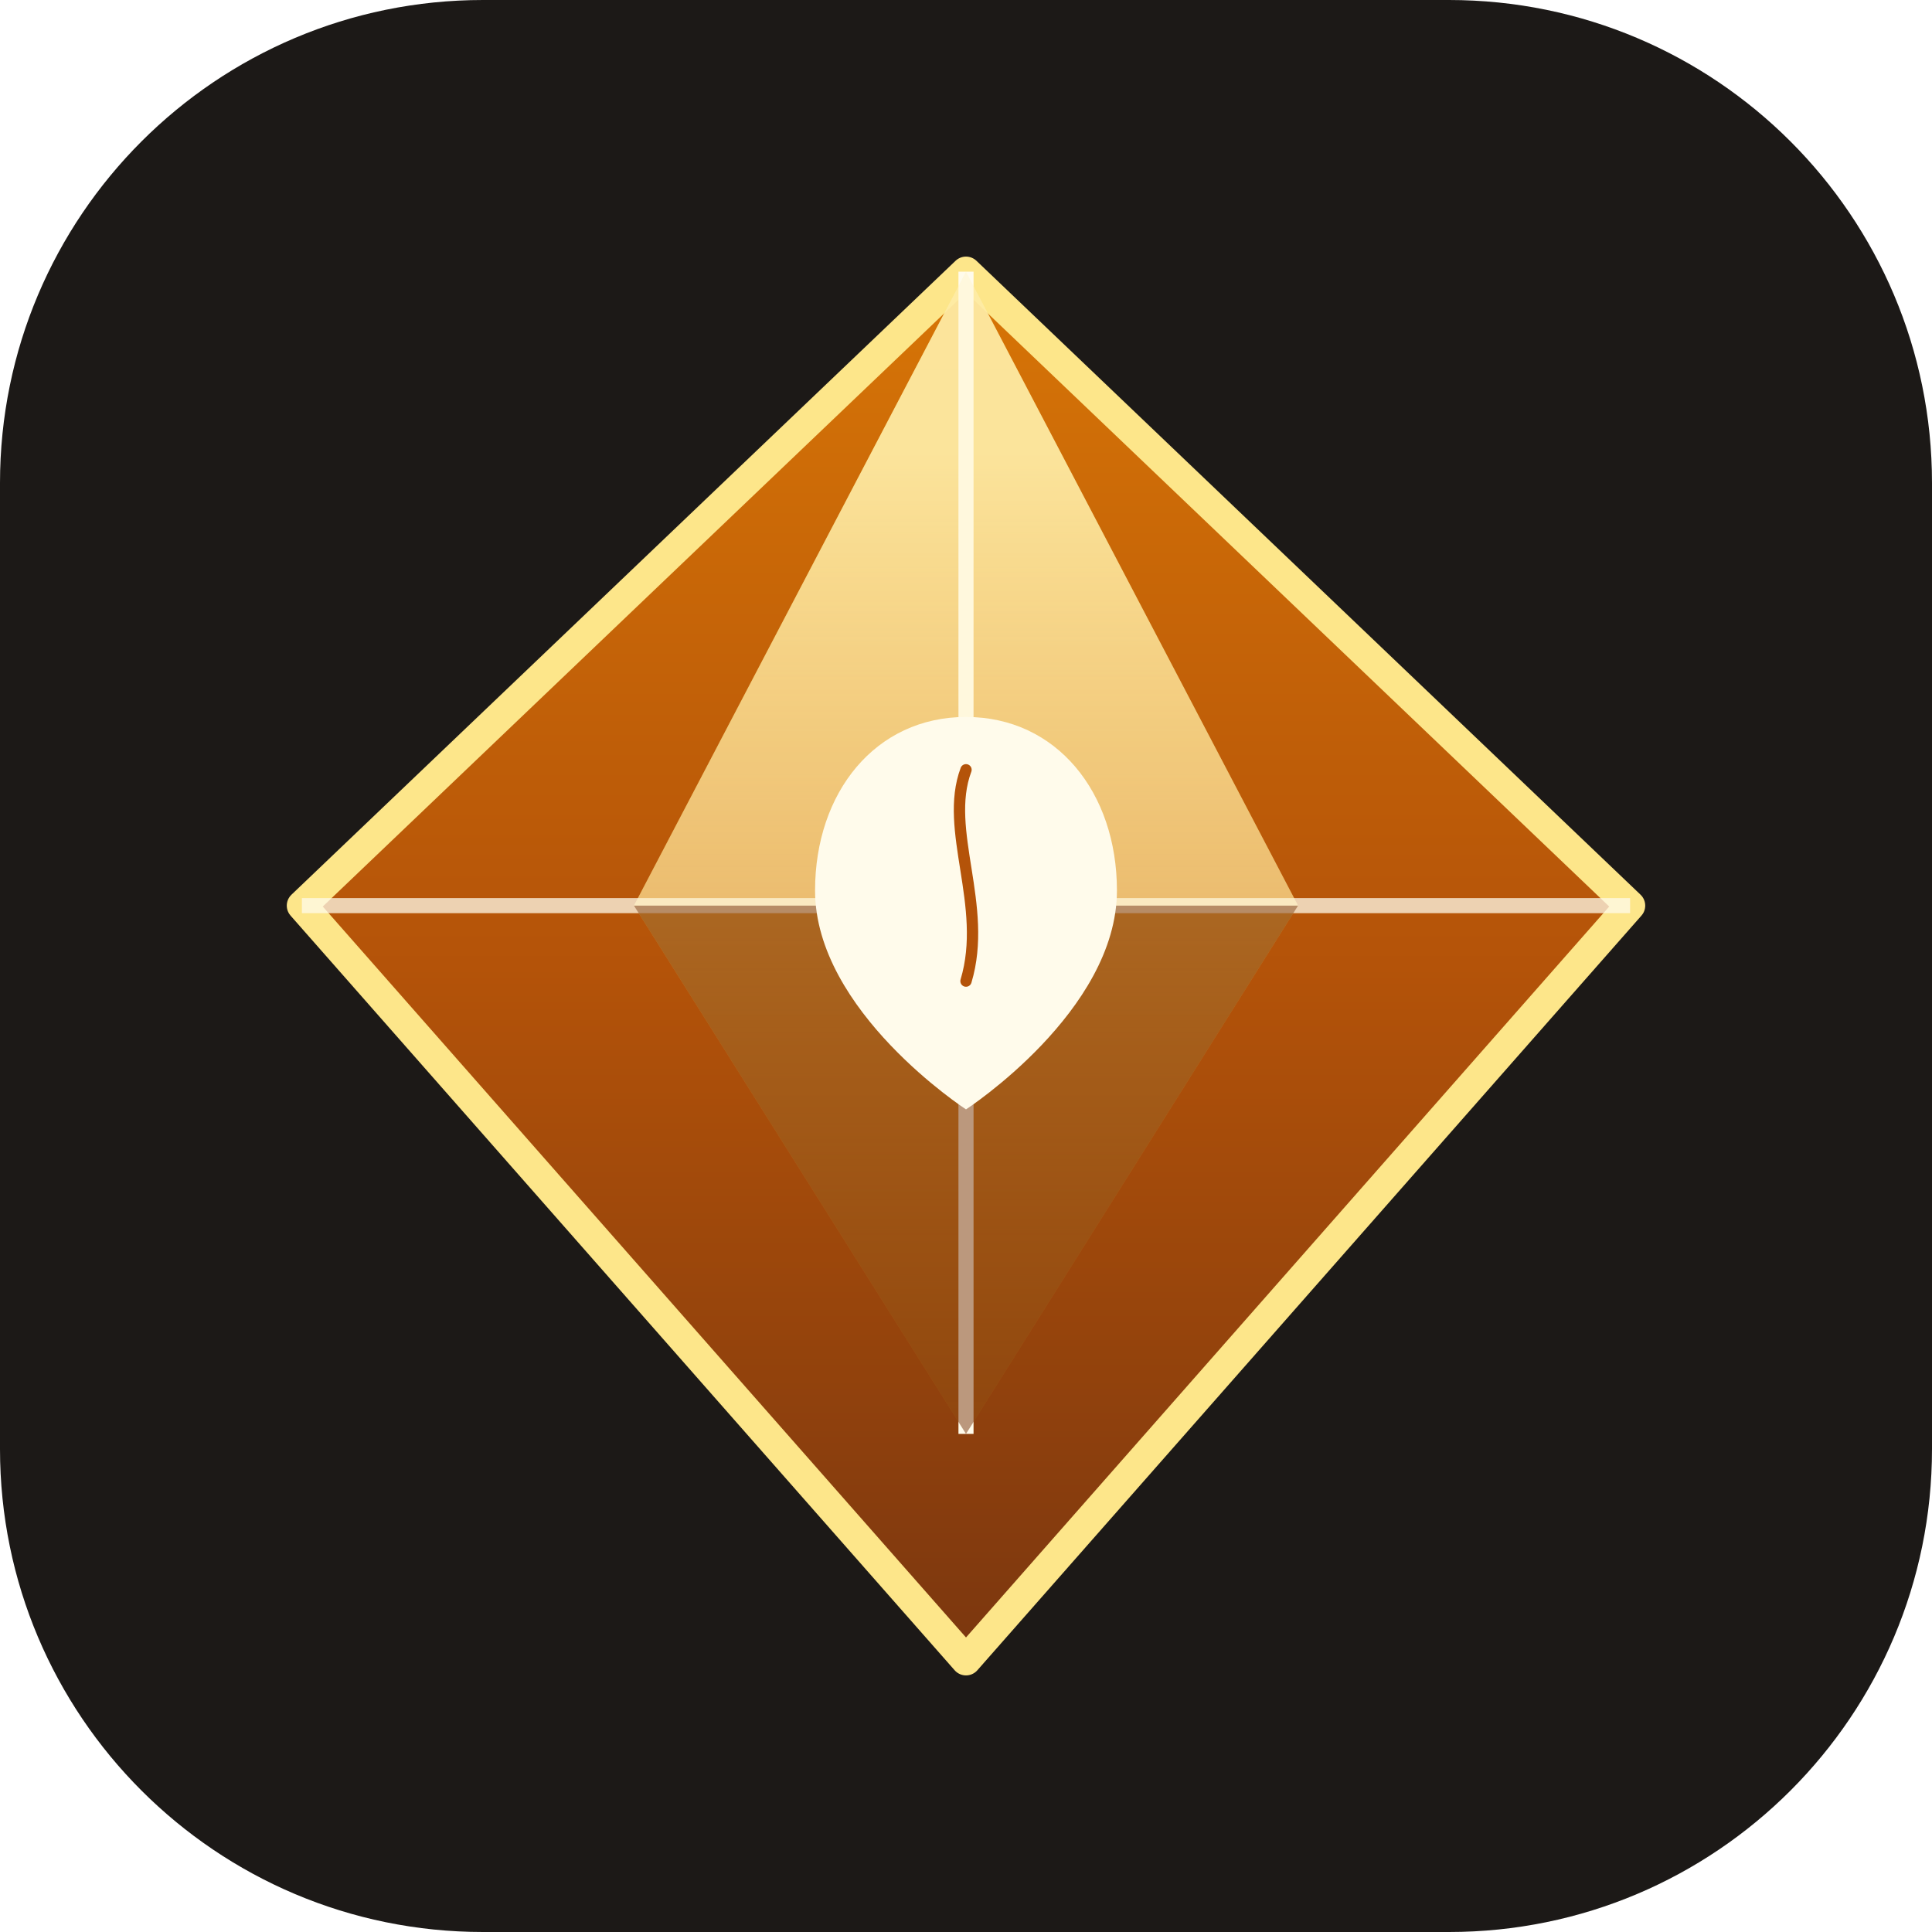
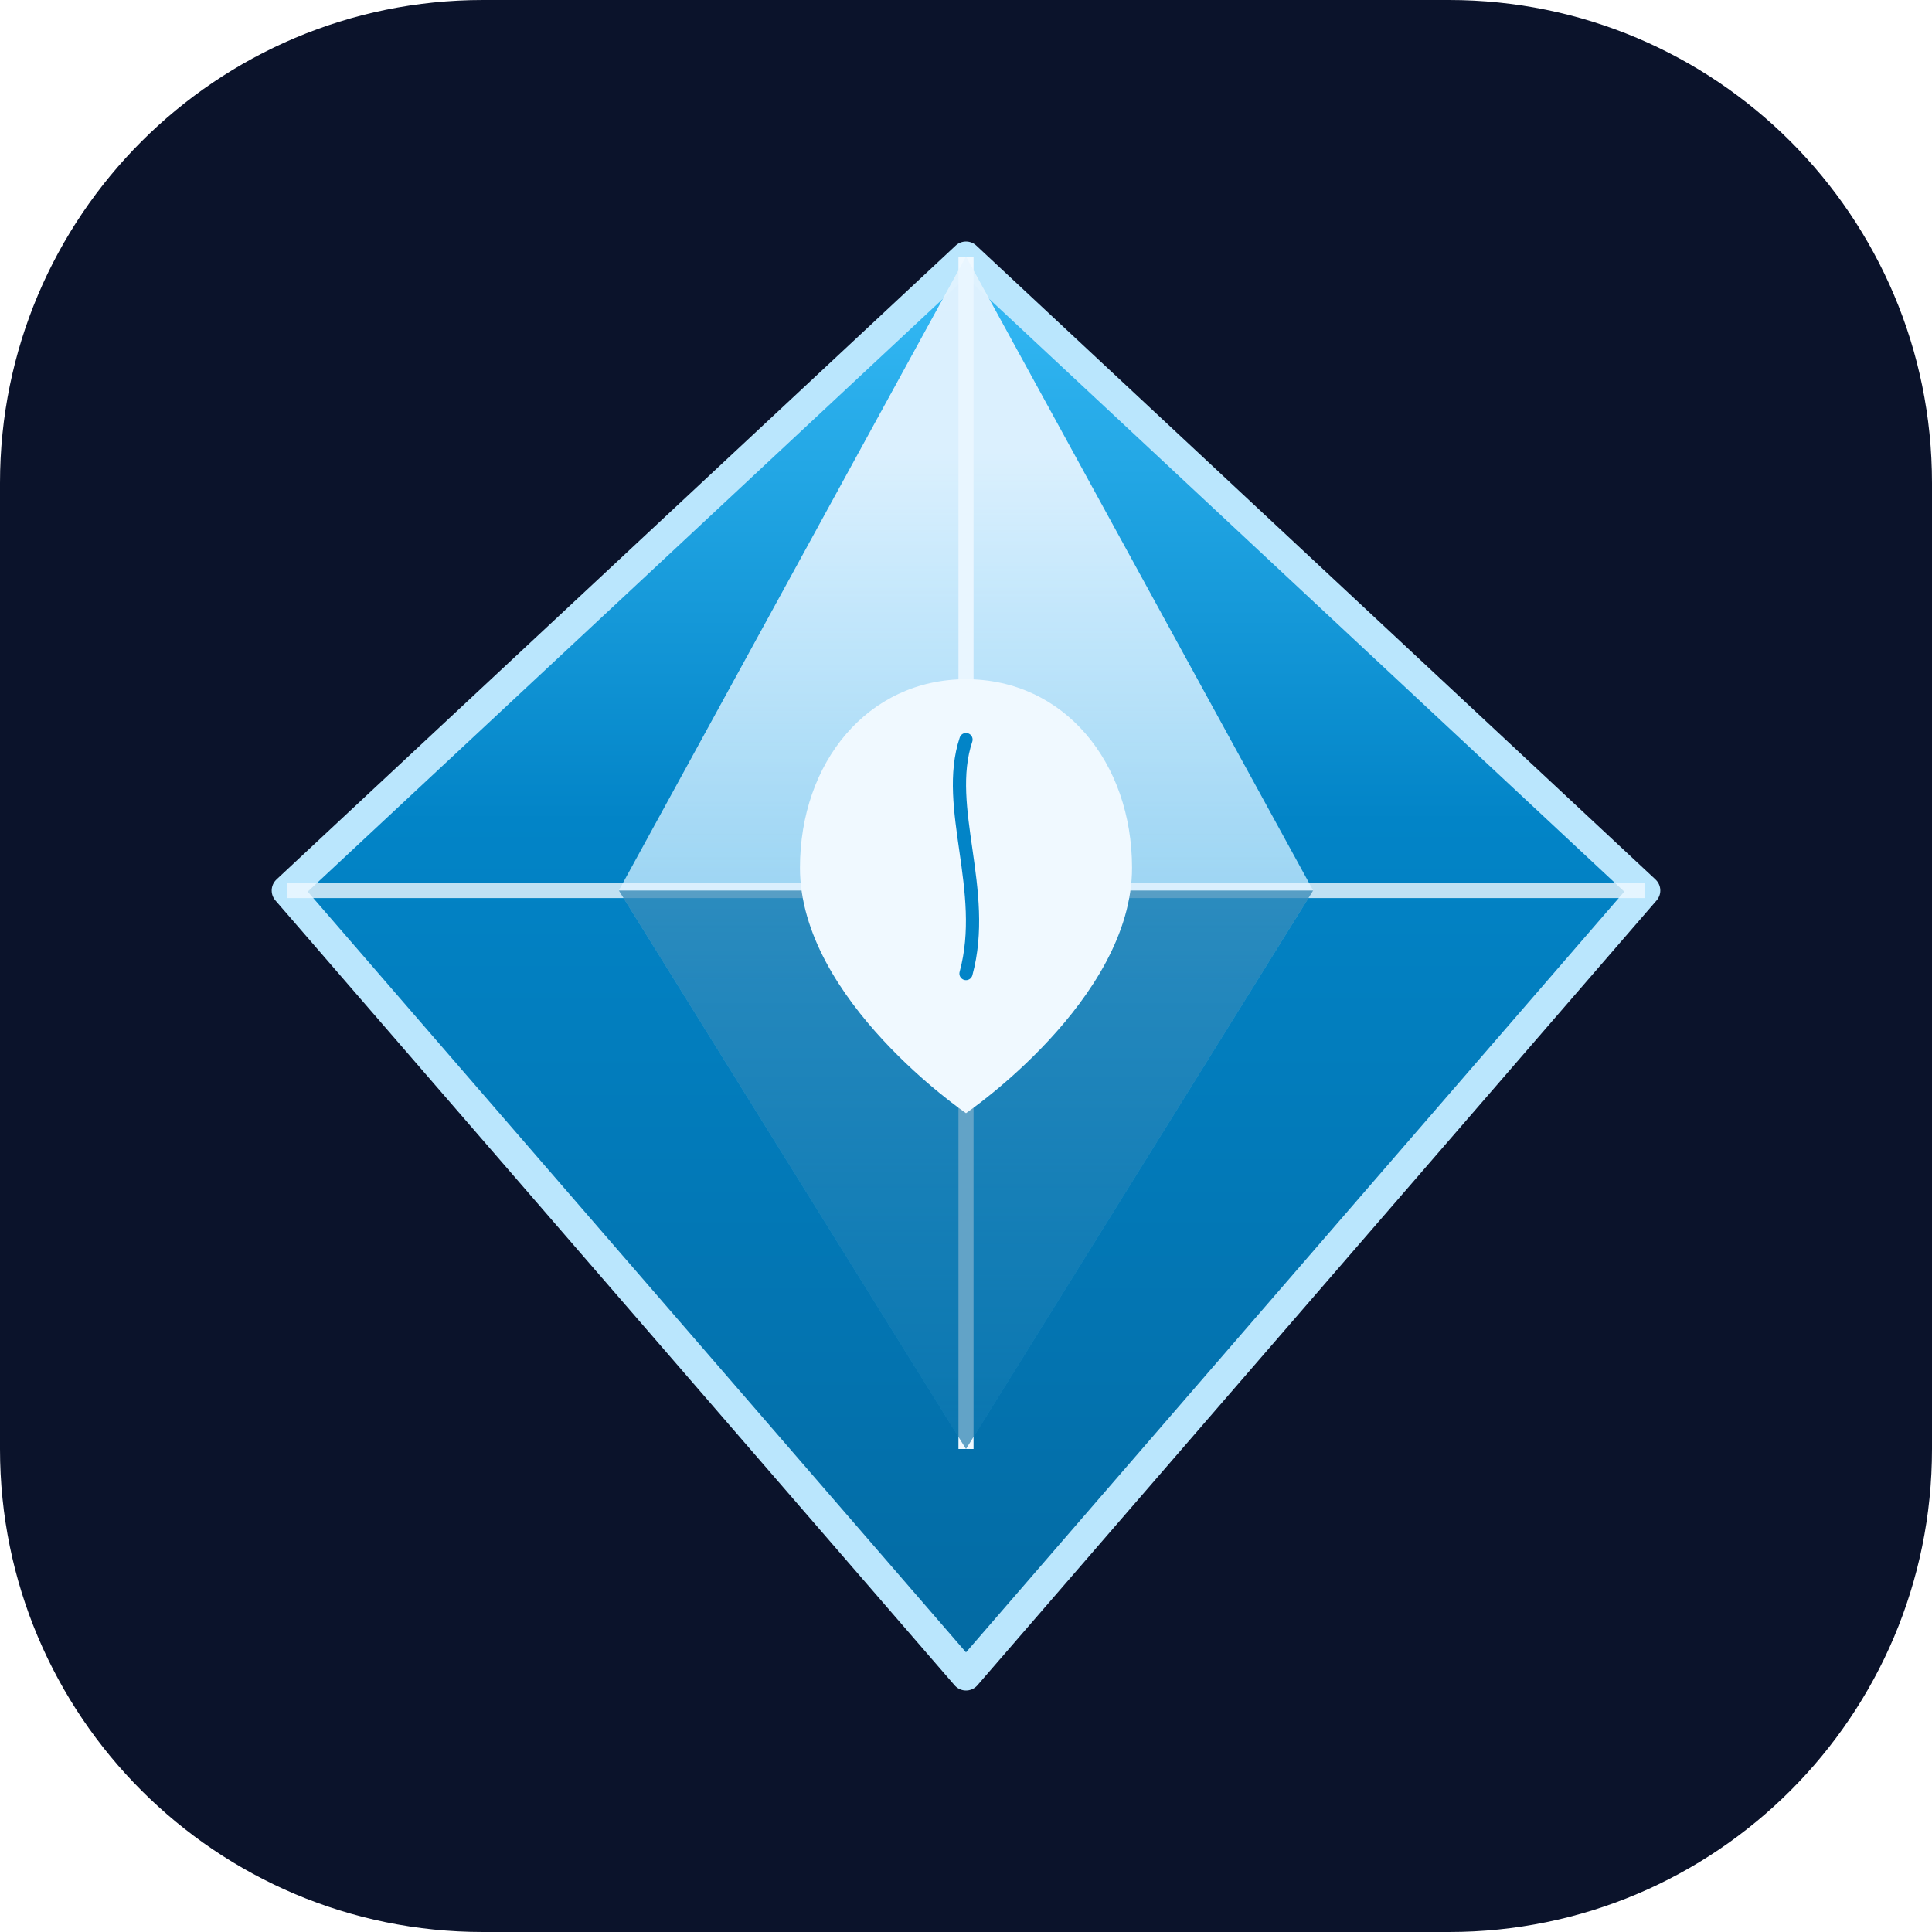
<svg xmlns="http://www.w3.org/2000/svg" viewBox="0 0 512 512" fill="none">
  <defs>
-     <linearGradient id="dc-gem" x1="256" y1="64" x2="256" y2="448" gradientUnits="userSpaceOnUse">
-       <stop offset="0%" stop-color="#D97706" />
-       <stop offset="50%" stop-color="#B45309" />
-       <stop offset="100%" stop-color="#78350F" />
+     <linearGradient id="dc-blue-gem" x1="256" y1="64" x2="256" y2="448" gradientUnits="userSpaceOnUse">
+       <stop offset="0%" stop-color="#38BDF8" />
+       <stop offset="40%" stop-color="#0284C7" />
+       <stop offset="100%" stop-color="#0369A1" />
    </linearGradient>
-     <linearGradient id="dc-glow" x1="256" y1="120" x2="256" y2="392" gradientUnits="userSpaceOnUse">
-       <stop offset="0%" stop-color="#FDE68A" stop-opacity="0.9" />
-       <stop offset="100%" stop-color="#F59E0B" stop-opacity="0.2" />
+     <linearGradient id="dc-blue-glow" x1="256" y1="120" x2="256" y2="392" gradientUnits="userSpaceOnUse">
+       <stop offset="0%" stop-color="#E0F2FE" stop-opacity="0.95" />
+       <stop offset="100%" stop-color="#38BDF8" stop-opacity="0.3" />
    </linearGradient>
  </defs>
-   <rect width="512" height="512" rx="128" fill="#1C1917" />
-   <polygon points="256,72 432,240 256,440 80,240" fill="url(#dc-gem)" stroke="#FDE68A" stroke-width="8" stroke-linejoin="round" />
-   <polygon points="256,72 344,240 256,380 168,240" fill="url(#dc-glow)" />
-   <polygon points="256,72 256,380" stroke="#FFFBEB" stroke-width="4" stroke-linecap="round" />
-   <polygon points="80,240 432,240" stroke="#FFFBEB" stroke-width="4" opacity="0.75" />
-   <polygon points="168,240 256,72 344,240" fill="#FEF3C7" opacity="0.4" />
-   <polygon points="168,240 256,380 344,240" fill="#78350F" opacity="0.5" />
-   <path d="M256,190 C280,190 296,210 296,236 C296,268 256,294 256,294 C256,294 216,268 216,236 C216,210 232,190 256,190 Z" fill="#FFFBEB" />
-   <path d="M256,204 C250,220 262,240 256,260" stroke="#B45309" stroke-width="3" stroke-linecap="round" />
+   <rect width="512" height="512" rx="128" fill="#0B132B" />
+   <polygon points="256,68 436,236 256,444 76,236" fill="url(#dc-blue-gem)" stroke="#BAE6FD" stroke-width="8" stroke-linejoin="round" />
+   <polygon points="256,68 348,236 256,384 164,236" fill="url(#dc-blue-glow)" />
+   <polygon points="256,68 256,384" stroke="#F0F9FF" stroke-width="4" stroke-linecap="round" />
+   <polygon points="76,236 436,236" stroke="#F0F9FF" stroke-width="4" opacity="0.8" />
+   <polygon points="164,236 256,68 348,236" fill="#E0F2FE" opacity="0.45" />
+   <polygon points="164,236 256,384 348,236" fill="#0369A1" opacity="0.6" />
+   <path d="M256,180 C282,180 300,202 300,230 C300,265 256,295 256,295 C256,295 212,265 212,230 C212,202 230,180 256,180 Z" fill="#F0F9FF" />
+   <path d="M256,196 C250,214 262,236 256,258" stroke="#0284C7" stroke-width="3.5" stroke-linecap="round" />
</svg>
